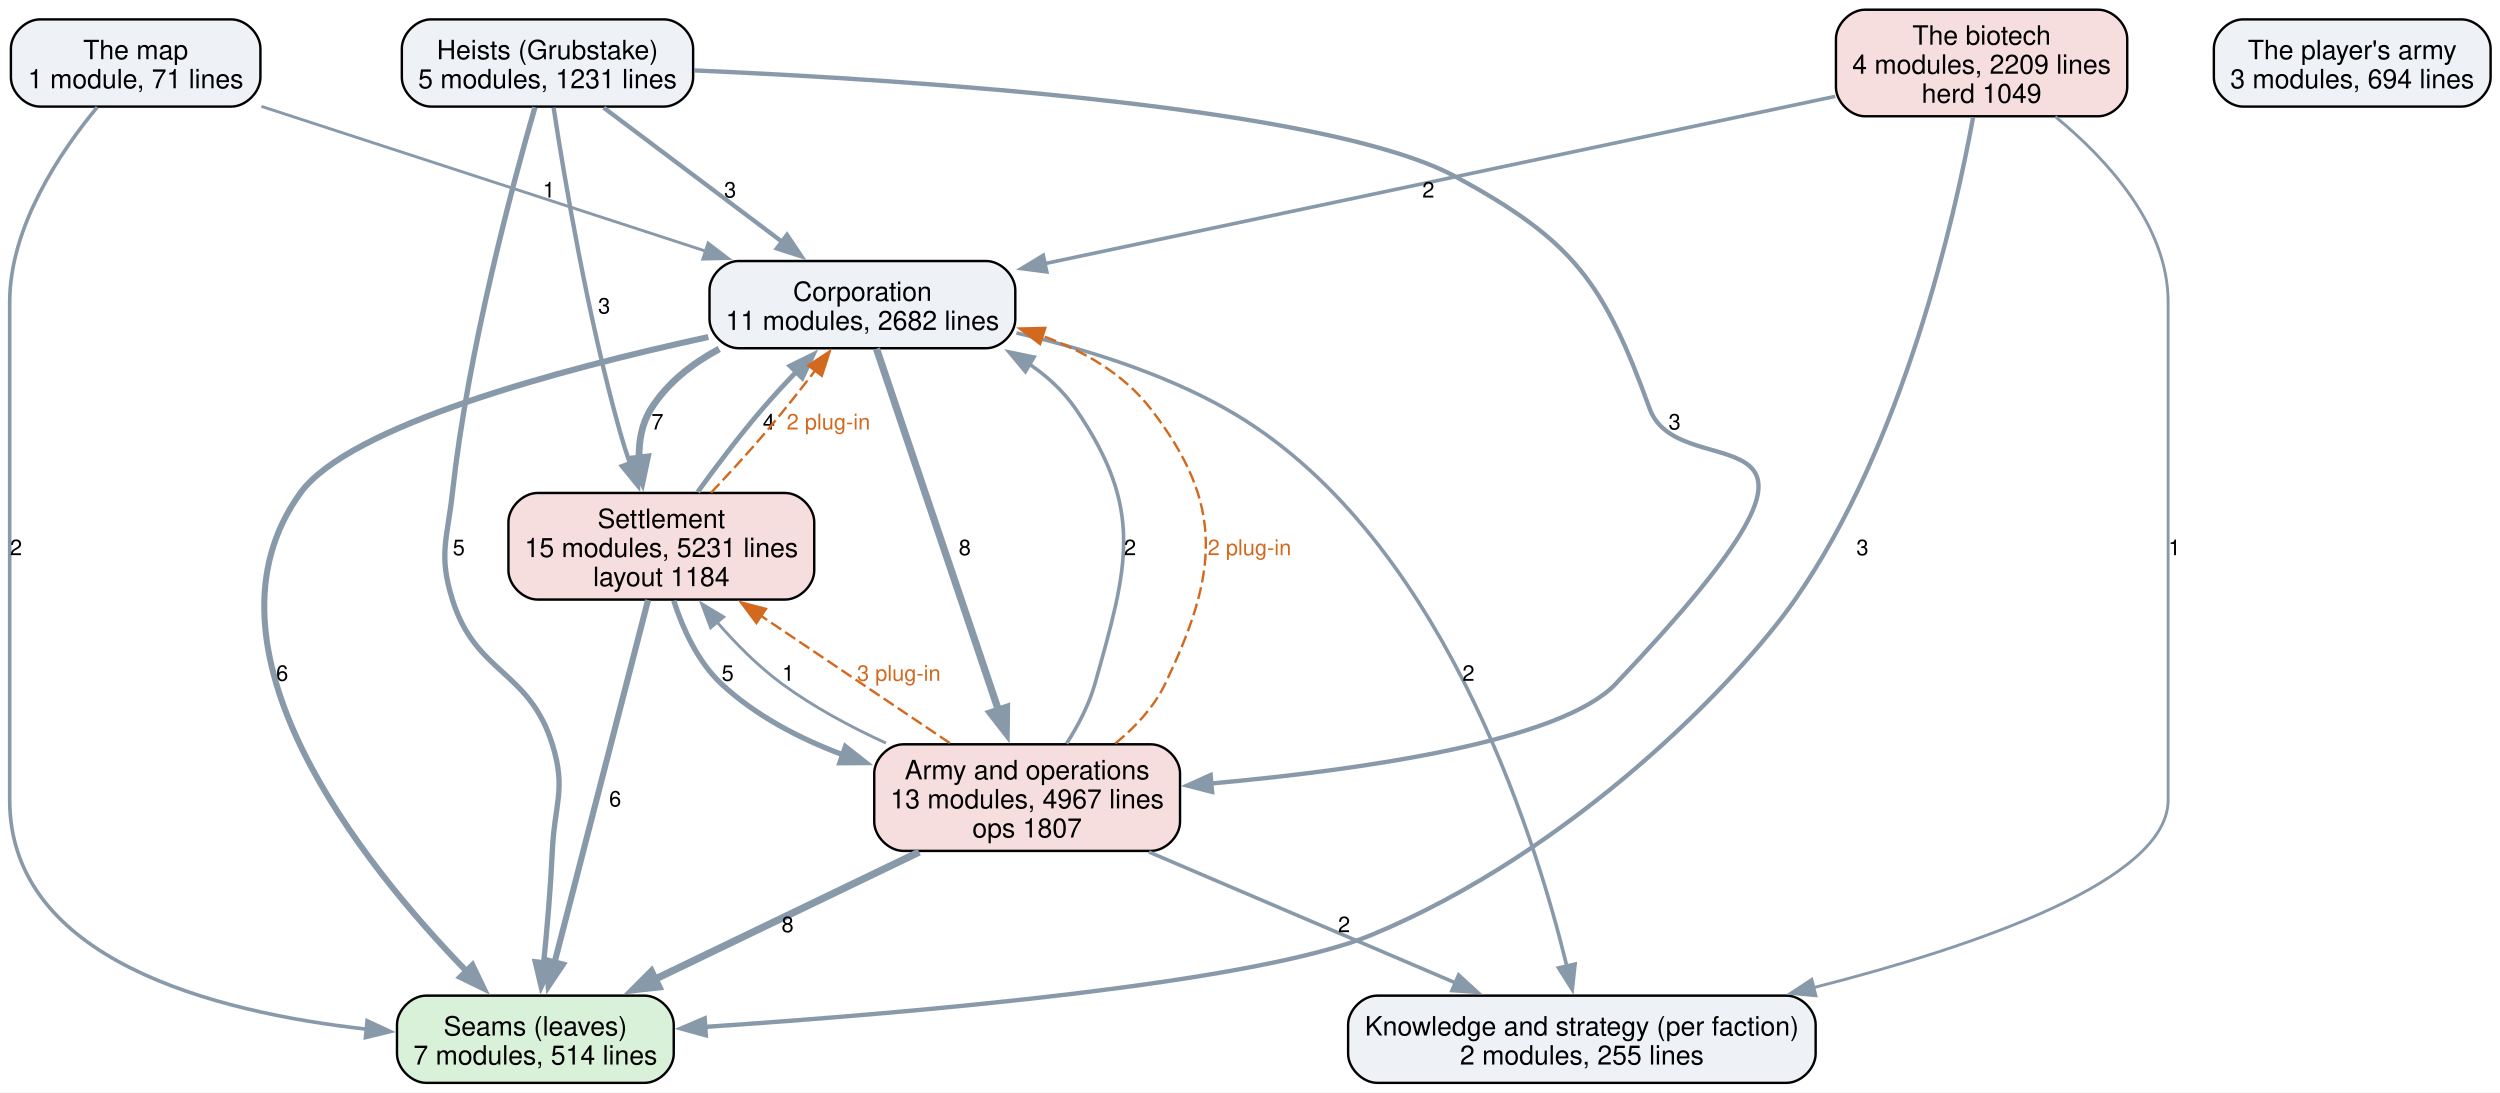
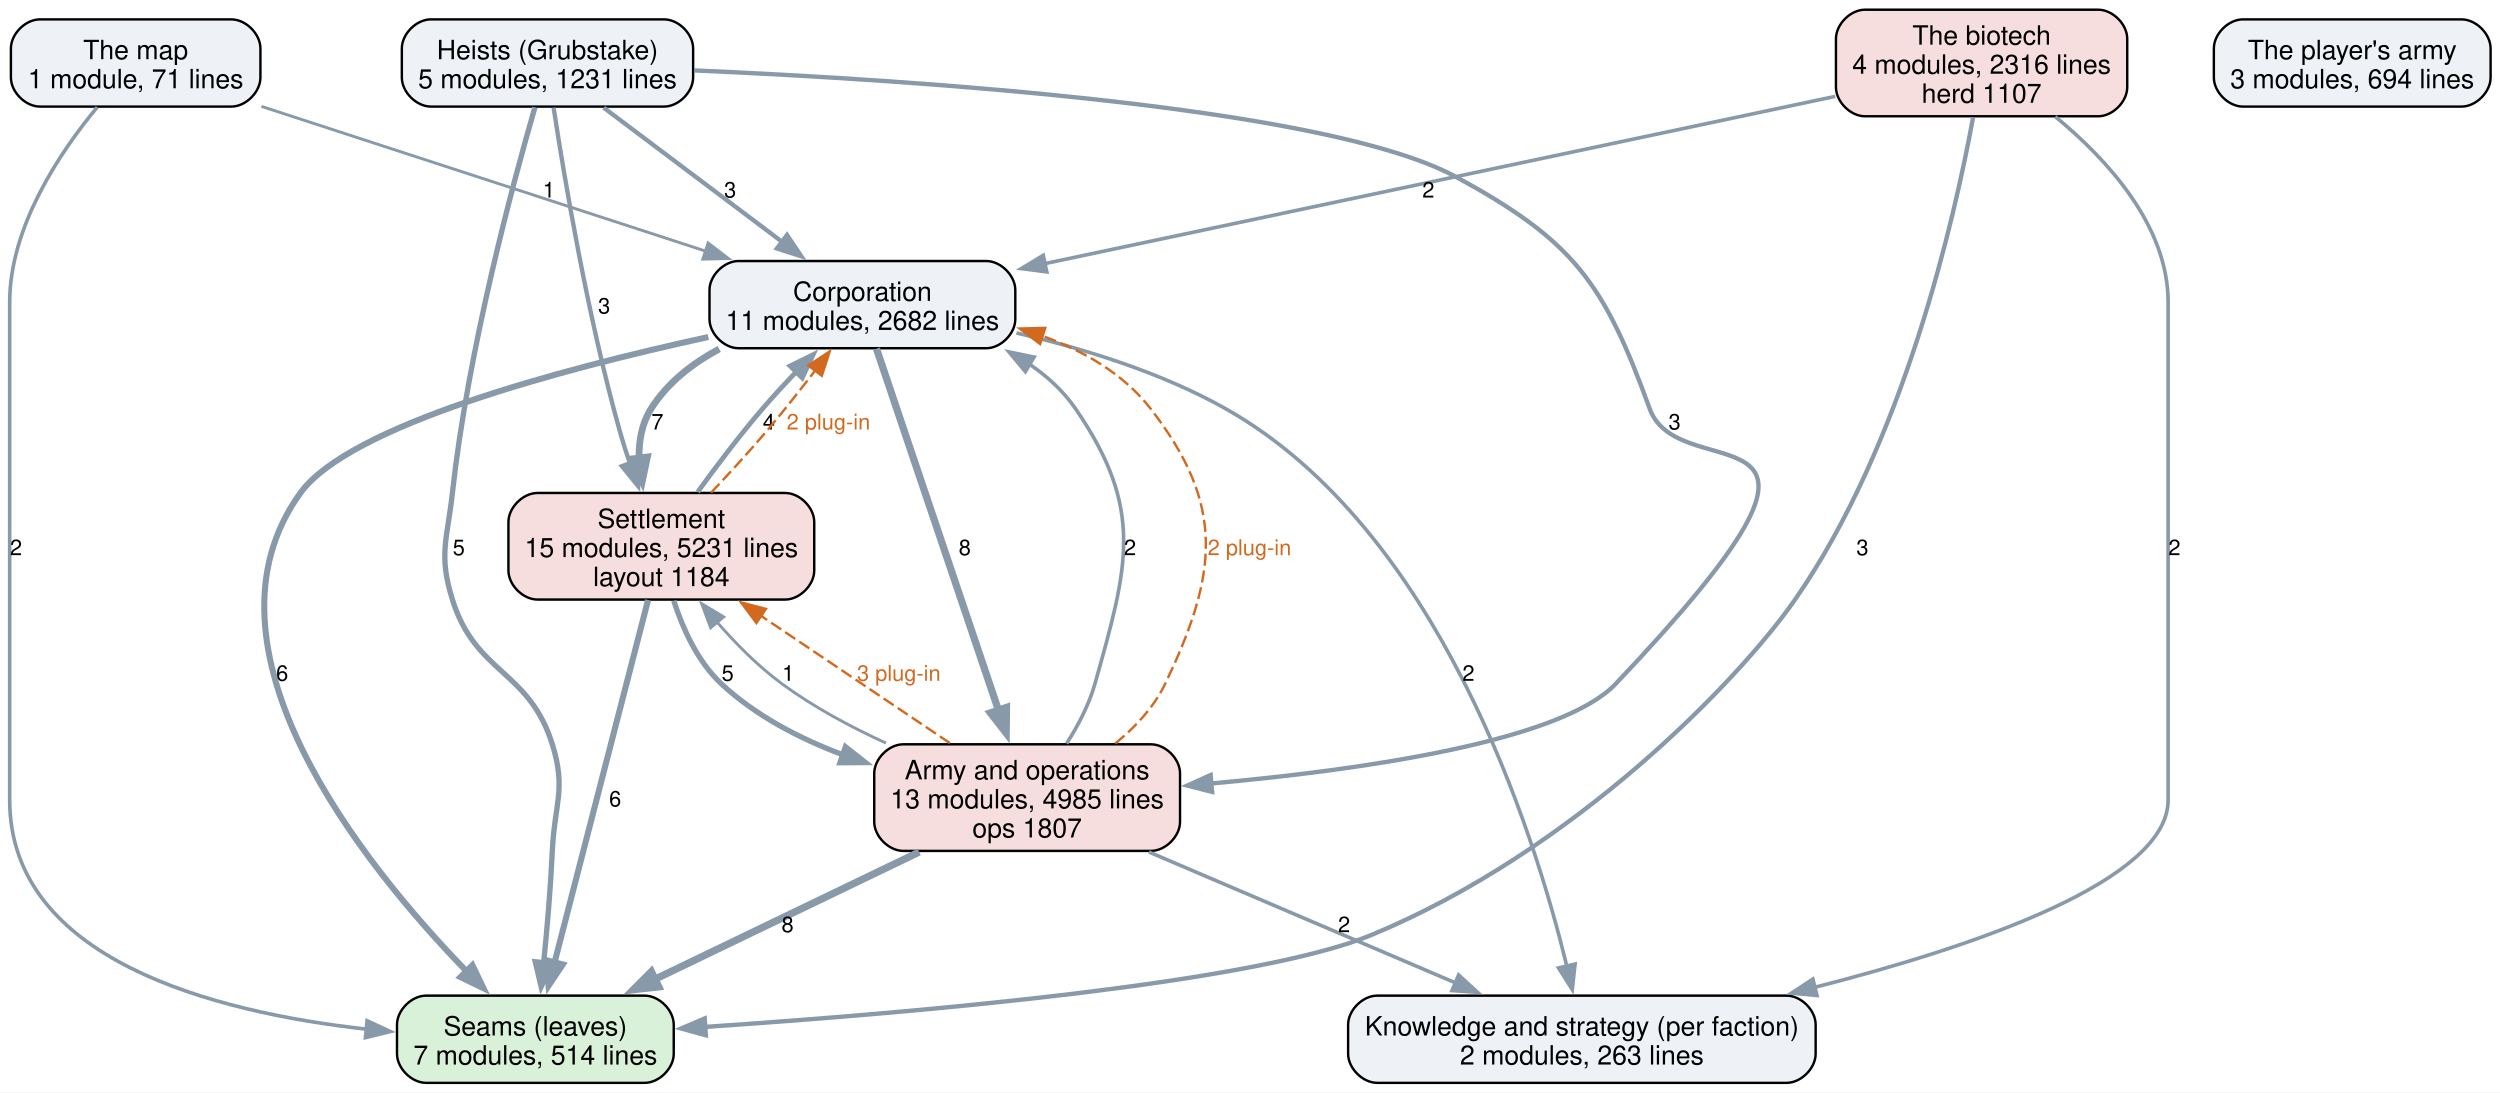
<svg xmlns="http://www.w3.org/2000/svg" width="1032pt" height="451pt" viewBox="0.00 0.00 1032.00 451.00">
  <g id="graph0" class="graph" transform="scale(1 1) rotate(0) translate(4 447)">
    <polygon fill="white" stroke="none" points="-4,4 -4,-447 1028.12,-447 1028.12,4 -4,4" />
    <g id="node1" class="node">
      <path fill="#d9f0d9" stroke="black" d="M262.12,-36C262.12,-36 171.88,-36 171.88,-36 165.88,-36 159.88,-30 159.88,-24 159.88,-24 159.88,-12 159.88,-12 159.88,-6 165.88,0 171.88,0 171.88,0 262.12,0 262.12,0 268.12,0 274.12,-6 274.12,-12 274.12,-12 274.12,-24 274.12,-24 274.12,-30 268.12,-36 262.12,-36" />
      <text xml:space="preserve" text-anchor="middle" x="217" y="-19.55" font-family="Helvetica,sans-Serif" font-size="11.00">Seams (leaves)</text>
      <text xml:space="preserve" text-anchor="middle" x="217" y="-7.55" font-family="Helvetica,sans-Serif" font-size="11.00">7 modules, 514 lines</text>
    </g>
    <g id="node2" class="node">
      <path fill="#eef2f7" stroke="black" d="M733.5,-36C733.5,-36 564.5,-36 564.5,-36 558.5,-36 552.5,-30 552.5,-24 552.5,-24 552.5,-12 552.5,-12 552.5,-6 558.5,0 564.5,0 564.5,0 733.5,0 733.5,0 739.5,0 745.5,-6 745.5,-12 745.5,-12 745.5,-24 745.5,-24 745.5,-30 739.5,-36 733.5,-36" />
      <text xml:space="preserve" text-anchor="middle" x="649" y="-19.55" font-family="Helvetica,sans-Serif" font-size="11.00">Knowledge and strategy (per faction)</text>
-       <text xml:space="preserve" text-anchor="middle" x="649" y="-7.55" font-family="Helvetica,sans-Serif" font-size="11.00">2 modules, 255 lines</text>
+       <text xml:space="preserve" text-anchor="middle" x="649" y="-7.55" font-family="Helvetica,sans-Serif" font-size="11.00">2 modules, 263 lines</text>
    </g>
    <g id="node3" class="node">
      <path fill="#eef2f7" stroke="black" d="M403.12,-339.25C403.12,-339.25 300.88,-339.25 300.88,-339.25 294.88,-339.25 288.88,-333.25 288.88,-327.25 288.88,-327.25 288.88,-315.25 288.88,-315.25 288.88,-309.25 294.88,-303.25 300.88,-303.25 300.88,-303.25 403.12,-303.25 403.12,-303.25 409.12,-303.25 415.12,-309.25 415.12,-315.25 415.12,-315.25 415.12,-327.25 415.12,-327.25 415.12,-333.25 409.12,-339.25 403.12,-339.25" />
      <text xml:space="preserve" text-anchor="middle" x="352" y="-322.8" font-family="Helvetica,sans-Serif" font-size="11.00">Corporation</text>
      <text xml:space="preserve" text-anchor="middle" x="352" y="-310.8" font-family="Helvetica,sans-Serif" font-size="11.00">11 modules, 2682 lines</text>
    </g>
    <g id="edge7" class="edge">
      <path fill="none" stroke="#8899aa" stroke-width="2.5" d="M288.41,-307.89C226.87,-294.47 140.03,-271.23 120,-243.5 73.85,-179.62 145.62,-90.35 188.57,-46.09" />
      <polygon fill="#8899aa" stroke="#8899aa" stroke-width="2.5" points="191.02,-48.59 195.6,-39.03 186.06,-43.65 191.02,-48.59" />
      <text xml:space="preserve" text-anchor="middle" x="112.48" y="-165.95" font-family="Helvetica,sans-Serif" font-size="9.00">6</text>
    </g>
    <g id="edge6" class="edge">
      <path fill="none" stroke="#8899aa" stroke-width="1.5" d="M415.58,-309.54C443.32,-303.12 475.5,-293.2 502,-278.25 589.78,-228.74 629.08,-104.5 642.86,-47.9" />
      <polygon fill="#8899aa" stroke="#8899aa" stroke-width="1.5" points="646.19,-49.03 645.04,-38.49 639.37,-47.44 646.19,-49.03" />
      <text xml:space="preserve" text-anchor="middle" x="602.18" y="-165.95" font-family="Helvetica,sans-Serif" font-size="9.00">2</text>
    </g>
    <g id="node4" class="node">
      <path fill="#f7dede" stroke="black" d="M320.12,-243.5C320.12,-243.5 217.88,-243.5 217.88,-243.5 211.88,-243.5 205.88,-237.5 205.88,-231.5 205.88,-231.5 205.88,-211.5 205.88,-211.5 205.88,-205.5 211.88,-199.5 217.88,-199.5 217.88,-199.5 320.12,-199.5 320.12,-199.5 326.12,-199.5 332.12,-205.5 332.12,-211.5 332.12,-211.5 332.12,-231.5 332.12,-231.5 332.12,-237.5 326.12,-243.5 320.12,-243.5" />
      <text xml:space="preserve" text-anchor="middle" x="269" y="-229.05" font-family="Helvetica,sans-Serif" font-size="11.00">Settlement</text>
      <text xml:space="preserve" text-anchor="middle" x="269" y="-217.05" font-family="Helvetica,sans-Serif" font-size="11.00">15 modules, 5231 lines</text>
      <text xml:space="preserve" text-anchor="middle" x="269" y="-205.05" font-family="Helvetica,sans-Serif" font-size="11.00">layout 1184</text>
    </g>
    <g id="edge8" class="edge">
      <path fill="none" stroke="#8899aa" stroke-width="2.8" d="M292.89,-302.96C281.73,-296.95 271.46,-288.93 264.75,-278.25 260.93,-272.17 259.67,-264.95 259.81,-257.75" />
      <polygon fill="#8899aa" stroke="#8899aa" stroke-width="2.8" points="263.26,-258.39 261.07,-248.03 256.32,-257.5 263.26,-258.39" />
      <text xml:space="preserve" text-anchor="middle" x="267.38" y="-269.7" font-family="Helvetica,sans-Serif" font-size="9.00">7</text>
    </g>
    <g id="node5" class="node">
      <path fill="#f7dede" stroke="black" d="M471.12,-139.75C471.12,-139.75 368.88,-139.75 368.88,-139.75 362.88,-139.75 356.88,-133.75 356.88,-127.75 356.88,-127.75 356.88,-107.75 356.88,-107.75 356.88,-101.75 362.88,-95.75 368.88,-95.75 368.88,-95.75 471.12,-95.75 471.12,-95.75 477.12,-95.75 483.12,-101.75 483.12,-107.75 483.12,-107.75 483.12,-127.75 483.12,-127.75 483.12,-133.75 477.12,-139.75 471.12,-139.75" />
      <text xml:space="preserve" text-anchor="middle" x="420" y="-125.3" font-family="Helvetica,sans-Serif" font-size="11.00">Army and operations</text>
-       <text xml:space="preserve" text-anchor="middle" x="420" y="-113.3" font-family="Helvetica,sans-Serif" font-size="11.00">13 modules, 4967 lines</text>
+       <text xml:space="preserve" text-anchor="middle" x="420" y="-113.3" font-family="Helvetica,sans-Serif" font-size="11.00">13 modules, 4985 lines</text>
      <text xml:space="preserve" text-anchor="middle" x="420" y="-101.3" font-family="Helvetica,sans-Serif" font-size="11.00">ops 1807</text>
    </g>
    <g id="edge5" class="edge">
      <path fill="none" stroke="#8899aa" stroke-width="3" d="M357.8,-303.07C368.94,-270.06 393.52,-197.21 408.23,-153.63" />
      <polygon fill="#8899aa" stroke="#8899aa" stroke-width="3" points="411.47,-154.97 411.35,-144.37 404.84,-152.73 411.47,-154.97" />
      <text xml:space="preserve" text-anchor="middle" x="394.27" y="-217.82" font-family="Helvetica,sans-Serif" font-size="9.00">8</text>
    </g>
    <g id="edge15" class="edge">
      <path fill="none" stroke="#8899aa" stroke-width="2.5" d="M263.53,-199.32C254.3,-163.52 235.57,-90.95 224.9,-49.62" />
      <polygon fill="#8899aa" stroke="#8899aa" stroke-width="2.5" points="228.33,-48.88 222.44,-40.08 221.55,-50.63 228.33,-48.88" />
      <text xml:space="preserve" text-anchor="middle" x="249.94" y="-114.08" font-family="Helvetica,sans-Serif" font-size="9.00">6</text>
    </g>
    <g id="edge14" class="edge">
      <path fill="none" stroke="#8899aa" stroke-width="2" d="M284.02,-243.93C291.69,-254.52 301.37,-267.33 310.75,-278.25 315.13,-283.35 319.99,-288.61 324.78,-293.6" />
      <polygon fill="#8899aa" stroke="#8899aa" stroke-width="2" points="322.16,-295.93 331.67,-300.61 327.16,-291.02 322.16,-295.93" />
      <text xml:space="preserve" text-anchor="middle" x="313.38" y="-269.7" font-family="Helvetica,sans-Serif" font-size="9.00">4</text>
    </g>
    <g id="edge23" class="edge">
      <path fill="none" stroke="#d2691e" stroke-dasharray="5,2" d="M289.55,-243.65C296.81,-251.33 304.92,-260.17 312,-268.5 318.95,-276.67 326.22,-285.86 332.62,-294.2" />
      <polygon fill="#d2691e" stroke="#d2691e" points="329.67,-296.1 338.5,-301.95 335.25,-291.87 329.67,-296.1" />
      <text xml:space="preserve" text-anchor="middle" x="337.98" y="-269.7" font-family="Helvetica,sans-Serif" font-size="9.00" fill="#d2691e">2 plug-in</text>
    </g>
    <g id="edge13" class="edge">
      <path fill="none" stroke="#8899aa" stroke-width="2.2" d="M274.12,-199.02C277.85,-187.5 284,-173.86 293.75,-164.75 307.81,-151.62 325.91,-142.18 344,-135.4" />
      <polygon fill="#8899aa" stroke="#8899aa" stroke-width="2.2" points="344.99,-138.77 353.31,-132.21 342.72,-132.14 344.99,-138.77" />
      <text xml:space="preserve" text-anchor="middle" x="296.38" y="-165.95" font-family="Helvetica,sans-Serif" font-size="9.00">5</text>
    </g>
    <g id="edge3" class="edge">
      <path fill="none" stroke="#8899aa" stroke-width="3" d="M375.45,-95.3C343.1,-79.72 299.33,-58.64 265.99,-42.59" />
      <polygon fill="#8899aa" stroke="#8899aa" stroke-width="3" points="267.94,-39.64 257.41,-38.46 264.9,-45.95 267.94,-39.64" />
      <text xml:space="preserve" text-anchor="middle" x="321.12" y="-62.2" font-family="Helvetica,sans-Serif" font-size="9.00">8</text>
    </g>
    <g id="edge2" class="edge">
      <path fill="none" stroke="#8899aa" stroke-width="1.5" d="M470.26,-95.3C507.88,-79.24 559.19,-57.33 597.19,-41.11" />
      <polygon fill="#8899aa" stroke="#8899aa" stroke-width="1.5" points="598.12,-44.53 605.94,-37.38 595.37,-38.09 598.12,-44.53" />
      <text xml:space="preserve" text-anchor="middle" x="550.84" y="-62.2" font-family="Helvetica,sans-Serif" font-size="9.00">2</text>
    </g>
    <g id="edge1" class="edge">
      <path fill="none" stroke="#8899aa" stroke-width="1.5" d="M436.3,-140.07C441.03,-147.48 445.58,-156.11 448,-164.75 461.65,-213.44 468.6,-236.55 440,-278.25 435,-285.54 428.37,-291.61 420.99,-296.65" />
      <polygon fill="#8899aa" stroke="#8899aa" stroke-width="1.5" points="419.28,-293.59 412.49,-301.73 422.87,-299.6 419.28,-293.59" />
      <text xml:space="preserve" text-anchor="middle" x="462.47" y="-217.82" font-family="Helvetica,sans-Serif" font-size="9.00">2</text>
    </g>
    <g id="edge21" class="edge">
      <path fill="none" stroke="#d2691e" stroke-dasharray="5,2" d="M456.38,-140.09C464.67,-146.85 472.39,-155.11 477,-164.75 498.79,-210.33 501.92,-238.31 471,-278.25 459.84,-292.67 443.36,-302.15 426.19,-308.38" />
      <polygon fill="#d2691e" stroke="#d2691e" points="425.34,-304.98 416.9,-311.39 427.49,-311.64 425.34,-304.98" />
      <text xml:space="preserve" text-anchor="middle" x="511.78" y="-217.82" font-family="Helvetica,sans-Serif" font-size="9.00" fill="#d2691e">2 plug-in</text>
    </g>
    <g id="edge4" class="edge">
      <path fill="none" stroke="#8899aa" stroke-width="1.2" d="M361.73,-140.25C347.02,-146.98 331.74,-155.2 318.75,-164.75 308.95,-171.96 299.66,-181.36 291.82,-190.39" />
      <polygon fill="#8899aa" stroke="#8899aa" stroke-width="1.2" points="289.36,-187.87 285.65,-197.8 294.74,-192.35 289.36,-187.87" />
      <text xml:space="preserve" text-anchor="middle" x="321.38" y="-165.95" font-family="Helvetica,sans-Serif" font-size="9.00">1</text>
    </g>
    <g id="edge22" class="edge">
      <path fill="none" stroke="#d2691e" stroke-dasharray="5,2" d="M388.13,-140.23C365.4,-155.54 334.65,-176.27 310.08,-192.82" />
      <polygon fill="#d2691e" stroke="#d2691e" points="308.25,-189.83 301.91,-198.32 312.16,-195.64 308.25,-189.83" />
      <text xml:space="preserve" text-anchor="middle" x="367.03" y="-165.95" font-family="Helvetica,sans-Serif" font-size="9.00" fill="#d2691e">3 plug-in</text>
    </g>
    <g id="node6" class="node">
      <path fill="#eef2f7" stroke="black" d="M270.12,-439C270.12,-439 173.88,-439 173.88,-439 167.88,-439 161.88,-433 161.88,-427 161.88,-427 161.88,-415 161.88,-415 161.88,-409 167.88,-403 173.88,-403 173.88,-403 270.12,-403 270.12,-403 276.12,-403 282.12,-409 282.12,-415 282.12,-415 282.12,-427 282.12,-427 282.12,-433 276.12,-439 270.12,-439" />
      <text xml:space="preserve" text-anchor="middle" x="222" y="-422.55" font-family="Helvetica,sans-Serif" font-size="11.00">Heists (Grubstake)</text>
      <text xml:space="preserve" text-anchor="middle" x="222" y="-410.55" font-family="Helvetica,sans-Serif" font-size="11.00">5 modules, 1231 lines</text>
    </g>
    <g id="edge11" class="edge">
      <path fill="none" stroke="#8899aa" stroke-width="2.2" d="M216.82,-402.68C207.73,-371.29 189.26,-302.79 182.75,-243.5 180.61,-224.06 176.93,-218.17 182.75,-199.5 192.35,-168.69 214.4,-170.56 224,-139.75 229.82,-121.08 224.89,-115.29 224,-95.75 223.3,-80.41 221.82,-63.4 220.4,-49.3" />
      <polygon fill="#8899aa" stroke="#8899aa" stroke-width="2.2" points="223.92,-49.23 219.39,-39.66 216.95,-49.97 223.92,-49.23" />
      <text xml:space="preserve" text-anchor="middle" x="185.38" y="-217.82" font-family="Helvetica,sans-Serif" font-size="9.00">5</text>
    </g>
    <g id="edge10" class="edge">
      <path fill="none" stroke="#8899aa" stroke-width="1.8" d="M245.24,-402.52C265.76,-387.09 295.91,-364.43 318.94,-347.11" />
      <polygon fill="#8899aa" stroke="#8899aa" stroke-width="1.8" points="320.89,-350.02 326.78,-341.21 316.69,-344.42 320.89,-350.02" />
      <text xml:space="preserve" text-anchor="middle" x="297.41" y="-365.45" font-family="Helvetica,sans-Serif" font-size="9.00">3</text>
    </g>
    <g id="edge12" class="edge">
      <path fill="none" stroke="#8899aa" stroke-width="1.8" d="M224.54,-402.52C228.87,-374.1 238.54,-316.24 252,-268.5 253.19,-264.27 254.59,-259.89 256.07,-255.57" />
      <polygon fill="#8899aa" stroke="#8899aa" stroke-width="1.8" points="259.29,-256.95 259.4,-246.36 252.71,-254.57 259.29,-256.95" />
      <text xml:space="preserve" text-anchor="middle" x="245.4" y="-317.57" font-family="Helvetica,sans-Serif" font-size="9.00">3</text>
    </g>
    <g id="edge9" class="edge">
      <path fill="none" stroke="#8899aa" stroke-width="1.8" d="M282.48,-417.94C374.39,-413.93 544.14,-402.77 597,-374 645.71,-347.49 658.09,-330.38 677,-278.25 689.63,-243.43 779.38,-287.46 663,-164.75 640.47,-141 558.56,-129.22 496,-123.58" />
      <polygon fill="#8899aa" stroke="#8899aa" stroke-width="1.8" points="496.35,-120.1 486.09,-122.73 495.75,-127.07 496.35,-120.1" />
      <text xml:space="preserve" text-anchor="middle" x="687.27" y="-269.7" font-family="Helvetica,sans-Serif" font-size="9.00">3</text>
    </g>
    <g id="node7" class="node">
      <path fill="#f7dede" stroke="black" d="M862.12,-443C862.12,-443 765.88,-443 765.88,-443 759.88,-443 753.88,-437 753.88,-431 753.88,-431 753.88,-411 753.88,-411 753.88,-405 759.88,-399 765.88,-399 765.88,-399 862.12,-399 862.12,-399 868.12,-399 874.12,-405 874.12,-411 874.12,-411 874.12,-431 874.12,-431 874.12,-437 868.12,-443 862.12,-443" />
      <text xml:space="preserve" text-anchor="middle" x="814" y="-428.55" font-family="Helvetica,sans-Serif" font-size="11.00">The biotech</text>
-       <text xml:space="preserve" text-anchor="middle" x="814" y="-416.55" font-family="Helvetica,sans-Serif" font-size="11.00">4 modules, 2209 lines</text>
-       <text xml:space="preserve" text-anchor="middle" x="814" y="-404.55" font-family="Helvetica,sans-Serif" font-size="11.00">herd 1049</text>
+       <text xml:space="preserve" text-anchor="middle" x="814" y="-416.55" font-family="Helvetica,sans-Serif" font-size="11.00">4 modules, 2316 lines</text>
+       <text xml:space="preserve" text-anchor="middle" x="814" y="-404.55" font-family="Helvetica,sans-Serif" font-size="11.00">herd 1107</text>
    </g>
    <g id="edge18" class="edge">
      <path fill="none" stroke="#8899aa" stroke-width="1.8" d="M810.48,-398.51C802.87,-356.93 781.8,-263.91 737,-199.5 713.74,-166.06 645.6,-95.54 562,-61 513.75,-41.06 373.08,-28.89 286.99,-23.09" />
      <polygon fill="#8899aa" stroke="#8899aa" stroke-width="1.8" points="287.37,-19.61 277.16,-22.44 286.91,-26.59 287.37,-19.61" />
      <text xml:space="preserve" text-anchor="middle" x="764.82" y="-217.82" font-family="Helvetica,sans-Serif" font-size="9.00">3</text>
    </g>
    <g id="edge17" class="edge">
-       <path fill="none" stroke="#8899aa" stroke-width="1.2" d="M844.43,-398.84C865.96,-381.15 891,-353.79 891,-322.25 891,-322.25 891,-322.25 891,-116.75 891,-83.65 812.16,-56.49 744.48,-39.27" />
-       <polygon fill="#8899aa" stroke="#8899aa" stroke-width="1.2" points="745.61,-35.94 735.06,-36.93 743.92,-42.74 745.61,-35.94" />
-       <text xml:space="preserve" text-anchor="middle" x="893.62" y="-217.82" font-family="Helvetica,sans-Serif" font-size="9.00">1</text>
+       <path fill="none" stroke="#8899aa" stroke-width="1.5" d="M844.43,-398.84C865.96,-381.15 891,-353.79 891,-322.25 891,-322.25 891,-322.25 891,-116.75 891,-83.71 812.49,-56.6 744.9,-39.38" />
+       <polygon fill="#8899aa" stroke="#8899aa" stroke-width="1.5" points="746.05,-36.06 735.5,-37.04 744.36,-42.85 746.05,-36.06" />
+       <text xml:space="preserve" text-anchor="middle" x="893.62" y="-217.82" font-family="Helvetica,sans-Serif" font-size="9.00">2</text>
    </g>
    <g id="edge16" class="edge">
      <path fill="none" stroke="#8899aa" stroke-width="1.5" d="M753.6,-407.22C669.8,-389.49 518.32,-357.44 427.26,-338.17" />
      <polygon fill="#8899aa" stroke="#8899aa" stroke-width="1.5" points="428.11,-334.77 417.6,-336.13 426.66,-341.62 428.11,-334.77" />
      <text xml:space="preserve" text-anchor="middle" x="585.62" y="-365.45" font-family="Helvetica,sans-Serif" font-size="9.00">2</text>
    </g>
    <g id="node8" class="node">
      <path fill="#eef2f7" stroke="black" d="M91.5,-439C91.5,-439 12.5,-439 12.5,-439 6.5,-439 0.5,-433 0.5,-427 0.5,-427 0.5,-415 0.5,-415 0.5,-409 6.5,-403 12.5,-403 12.5,-403 91.5,-403 91.5,-403 97.5,-403 103.5,-409 103.5,-415 103.5,-415 103.5,-427 103.5,-427 103.5,-433 97.5,-439 91.5,-439" />
      <text xml:space="preserve" text-anchor="middle" x="52" y="-422.55" font-family="Helvetica,sans-Serif" font-size="11.00">The map</text>
      <text xml:space="preserve" text-anchor="middle" x="52" y="-410.55" font-family="Helvetica,sans-Serif" font-size="11.00">1 module, 71 lines</text>
    </g>
    <g id="edge20" class="edge">
      <path fill="none" stroke="#8899aa" stroke-width="1.5" d="M36.12,-402.74C20.82,-384.26 0,-353.39 0,-322.25 0,-322.25 0,-322.25 0,-116.75 0,-50.95 83.96,-29.19 147.43,-22.14" />
      <polygon fill="#8899aa" stroke="#8899aa" stroke-width="1.5" points="147.55,-25.64 157.16,-21.17 146.86,-18.68 147.55,-25.64" />
      <text xml:space="preserve" text-anchor="middle" x="2.62" y="-217.82" font-family="Helvetica,sans-Serif" font-size="9.00">2</text>
    </g>
    <g id="edge19" class="edge">
      <path fill="none" stroke="#8899aa" stroke-width="1.2" d="M103.91,-403.08C154.83,-386.5 232.58,-361.16 287.45,-343.28" />
      <polygon fill="#8899aa" stroke="#8899aa" stroke-width="1.2" points="288.3,-346.69 296.72,-340.26 286.13,-340.03 288.3,-346.69" />
      <text xml:space="preserve" text-anchor="middle" x="222.59" y="-365.45" font-family="Helvetica,sans-Serif" font-size="9.00">1</text>
    </g>
    <g id="node9" class="node">
      <path fill="#eef2f7" stroke="black" d="M1012.12,-439C1012.12,-439 921.88,-439 921.88,-439 915.88,-439 909.88,-433 909.88,-427 909.88,-427 909.88,-415 909.88,-415 909.88,-409 915.88,-403 921.88,-403 921.88,-403 1012.12,-403 1012.12,-403 1018.12,-403 1024.12,-409 1024.12,-415 1024.12,-415 1024.12,-427 1024.12,-427 1024.12,-433 1018.12,-439 1012.12,-439" />
      <text xml:space="preserve" text-anchor="middle" x="967" y="-422.55" font-family="Helvetica,sans-Serif" font-size="11.00">The player's army</text>
      <text xml:space="preserve" text-anchor="middle" x="967" y="-410.55" font-family="Helvetica,sans-Serif" font-size="11.00">3 modules, 694 lines</text>
    </g>
  </g>
</svg>
